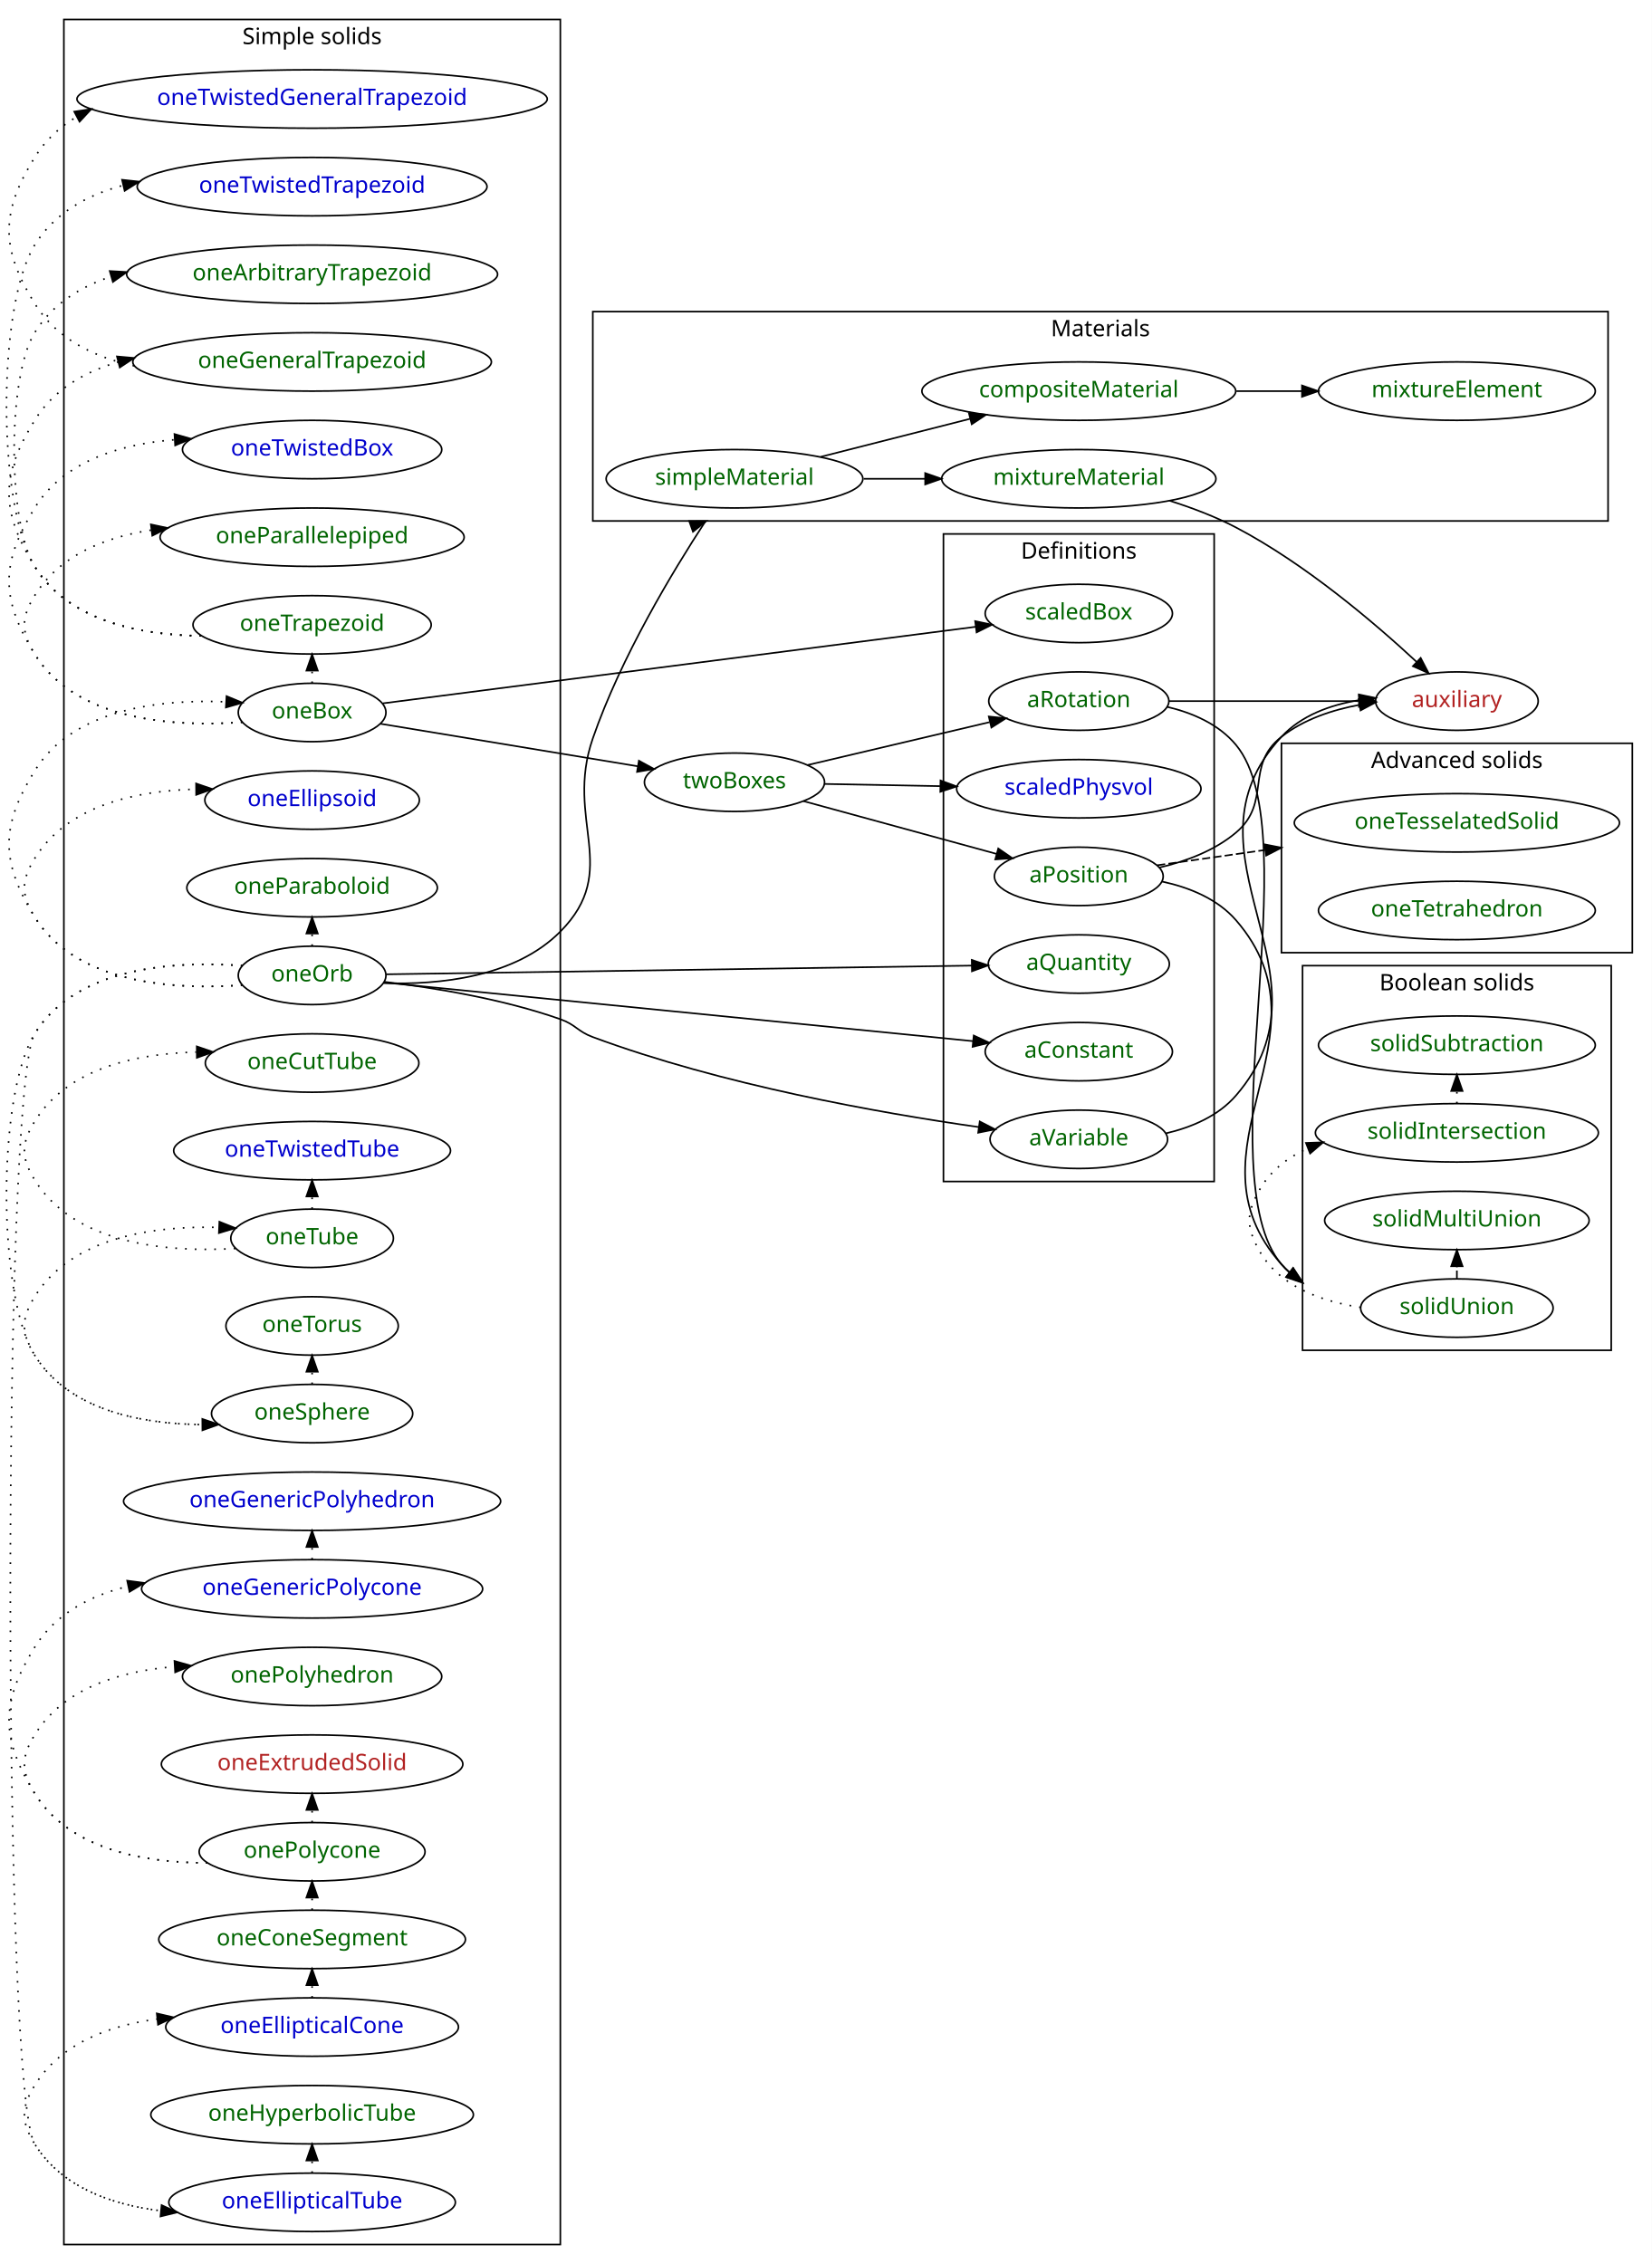
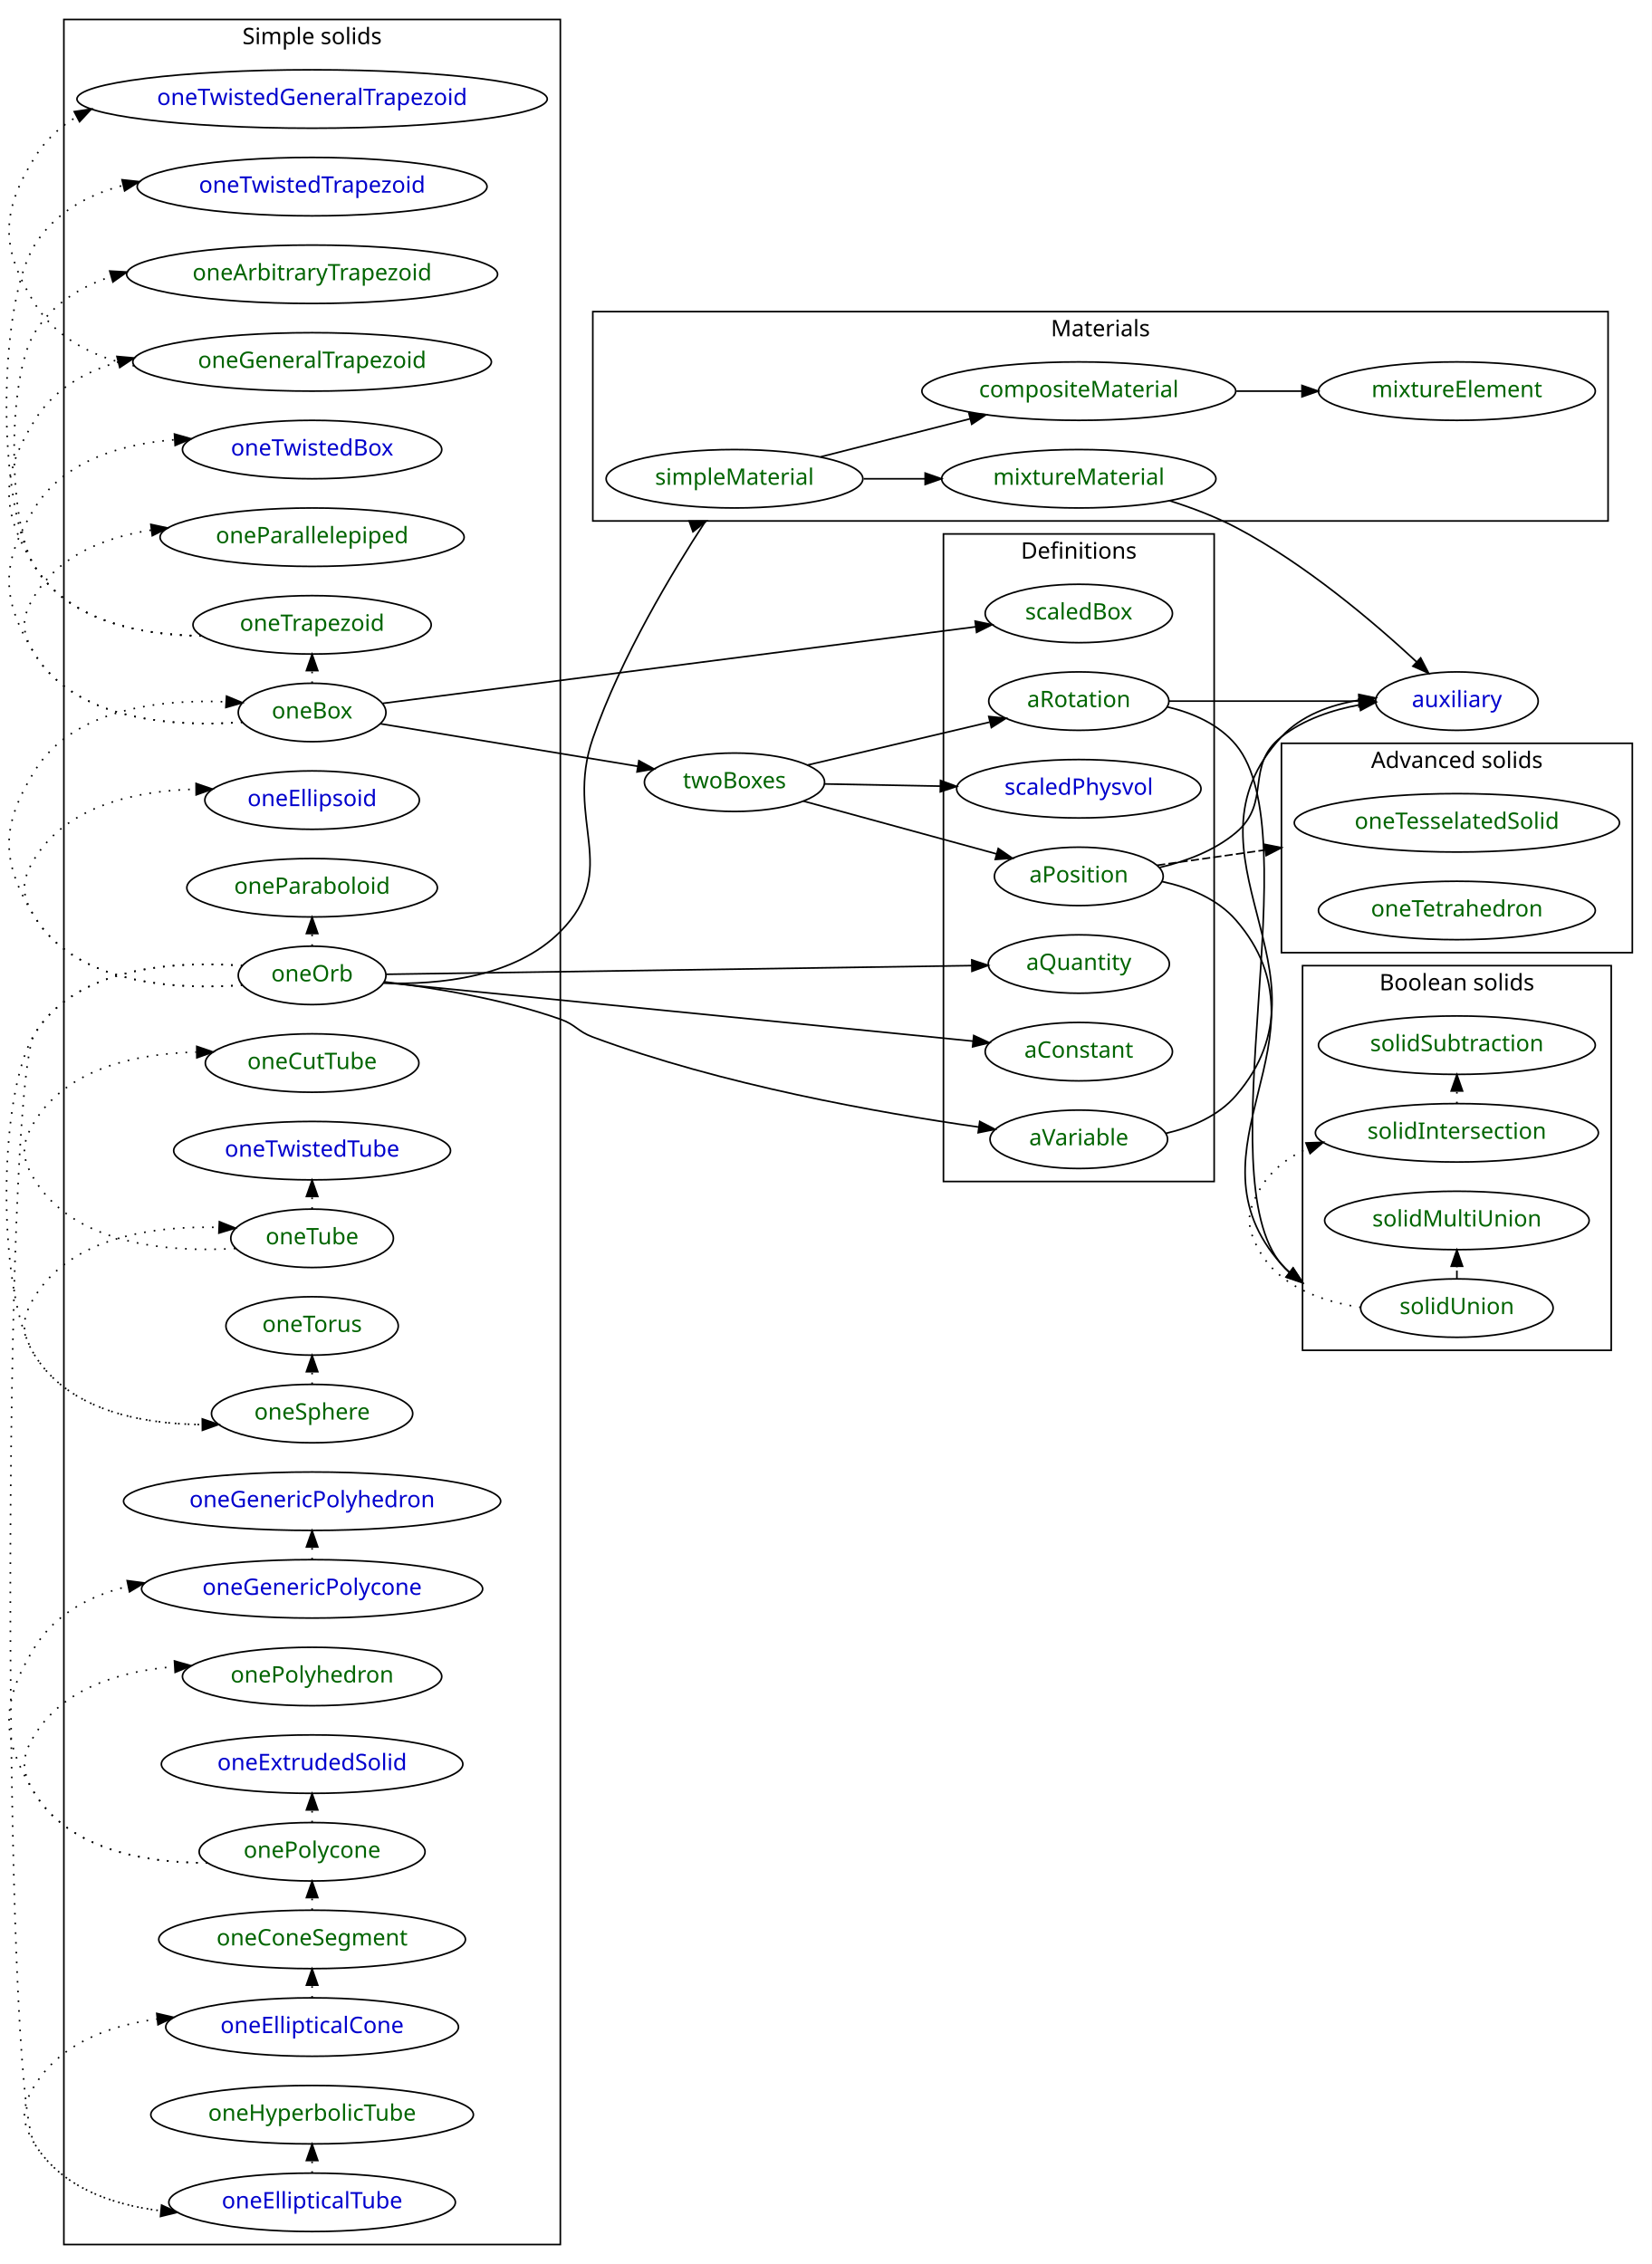
<svg xmlns="http://www.w3.org/2000/svg" preserveAspectRatio="xMinYMin meet" viewBox="0.00 0.00 1017.67 1395.00">
  <g id="graph0" class="graph" transform="scale(1 1) rotate(0) translate(4 1391)">
    <polygon fill="#ffffff" stroke="transparent" points="-4,4 -4,-1391 1013.674,-1391 1013.674,4 -4,4" />
    <g id="clust1" class="cluster">
      <polygon fill="none" stroke="#000000" points="577.257,-663 577.257,-1062 744.044,-1062 744.044,-663 577.257,-663" />
      <text text-anchor="middle" x="660.651" y="-1046.8" font-family="sans-serif" font-size="14.00" fill="#000000">Definitions</text>
    </g>
    <g id="clust3" class="cluster">
      <polygon fill="none" stroke="#000000" points="35.349,-8 35.349,-1379 341.223,-1379 341.223,-8 35.349,-8" />
      <text text-anchor="middle" x="188.286" y="-1363.8" font-family="sans-serif" font-size="14.00" fill="#000000">Simple solids</text>
    </g>
    <g id="clust5" class="cluster">
      <polygon fill="none" stroke="#000000" points="785.492,-804 785.492,-933 1001.674,-933 1001.674,-804 785.492,-804" />
      <text text-anchor="middle" x="893.583" y="-917.8" font-family="sans-serif" font-size="14.00" fill="#000000">Advanced solids</text>
    </g>
    <g id="clust7" class="cluster">
      <polygon fill="none" stroke="#000000" points="798.491,-559 798.491,-796 988.676,-796 988.676,-559 798.491,-559" />
      <text text-anchor="middle" x="893.583" y="-780.8" font-family="sans-serif" font-size="14.00" fill="#000000">Boolean solids</text>
    </g>
    <g id="clust9" class="cluster">
      <polygon fill="none" stroke="#000000" points="361.223,-1070 361.223,-1199 986.726,-1199 986.726,-1070 361.223,-1070" />
      <text text-anchor="middle" x="673.975" y="-1183.8" font-family="sans-serif" font-size="14.00" fill="#000000">Materials</text>
    </g>
    <g id="node1" class="node">
      <ellipse fill="none" stroke="#000000" cx="660.651" cy="-743" rx="57.69" ry="18" />
      <text text-anchor="middle" x="660.651" y="-739.3" font-family="sans-serif" font-size="14.00" fill="#006400">aConstant</text>
    </g>
    <g id="node2" class="node">
      <ellipse fill="none" stroke="#000000" cx="660.651" cy="-689" rx="54.691" ry="18" />
      <text text-anchor="middle" x="660.651" y="-685.3" font-family="sans-serif" font-size="14.00" fill="#006400">aVariable</text>
    </g>
    <g id="node44" class="node">
      <ellipse fill="none" stroke="#000000" cx="893.583" cy="-959" rx="50.091" ry="18" />
-       <text text-anchor="middle" x="893.583" y="-955.3" font-family="sans-serif" font-size="14.00" fill="#b22222">auxiliary</text>
+       <text text-anchor="middle" x="893.583" y="-955.3" font-family="sans-serif" font-size="14.00" fill="#0000cd">auxiliary</text>
    </g>
    <g id="edge46" class="edge">
      <path fill="none" stroke="#000000" d="M714.268,-692.657C730.352,-696.426 746.596,-703.386 757.492,-716 822.213,-790.924 718.149,-864.424 785.492,-937 797.742,-950.202 815.579,-956.673 833.245,-959.577" />
      <polygon fill="#000000" stroke="#000000" points="833.219,-963.102 843.582,-960.899 834.107,-956.159 833.219,-963.102" />
    </g>
    <g id="node3" class="node">
      <ellipse fill="none" stroke="#000000" cx="660.651" cy="-797" rx="55.79" ry="18" />
      <text text-anchor="middle" x="660.651" y="-793.3" font-family="sans-serif" font-size="14.00" fill="#006400">aQuantity</text>
    </g>
    <g id="node4" class="node">
      <ellipse fill="none" stroke="#000000" cx="660.651" cy="-851" rx="51.991" ry="18" />
      <text text-anchor="middle" x="660.651" y="-847.3" font-family="sans-serif" font-size="14.00" fill="#006400">aPosition</text>
    </g>
    <g id="node33" class="node">
      <ellipse fill="none" stroke="#000000" cx="893.583" cy="-884" rx="100.182" ry="18" />
      <text text-anchor="middle" x="893.583" y="-880.3" font-family="sans-serif" font-size="14.00" fill="#006400">oneTesselatedSolid</text>
    </g>
    <g id="edge40" class="edge">
      <path fill="none" stroke="#000000" stroke-dasharray="5,2" d="M708.914,-857.838C728.422,-860.601 751.87,-863.923 775.412,-867.259" />
      <polygon fill="#000000" stroke="#000000" points="775.104,-870.75 785.496,-868.687 776.086,-863.819 775.104,-870.75" />
    </g>
    <g id="node35" class="node">
      <ellipse fill="none" stroke="#000000" cx="893.583" cy="-585" rx="59.29" ry="18" />
      <text text-anchor="middle" x="893.583" y="-581.3" font-family="sans-serif" font-size="14.00" fill="#006400">solidUnion</text>
    </g>
    <g id="edge41" class="edge">
      <path fill="none" stroke="#000000" d="M711.957,-847.822C728.767,-844.181 746.048,-837.178 757.492,-824 819.81,-752.242 722.207,-682.906 785.492,-612 787.047,-610.258 788.695,-608.62 790.425,-607.081" />
      <polygon fill="#000000" stroke="#000000" points="792.654,-609.783 798.493,-600.943 788.415,-604.212 792.654,-609.783" />
    </g>
    <g id="edge39" class="edge">
      <path fill="none" stroke="#000000" d="M710.331,-856.452C726.796,-860.312 744.274,-866.871 757.492,-878 779.696,-896.694 762.638,-919.107 785.492,-937 799.169,-947.708 816.722,-953.589 833.689,-956.721" />
      <polygon fill="#000000" stroke="#000000" points="833.157,-960.18 843.577,-958.263 834.235,-953.264 833.157,-960.18" />
    </g>
    <g id="node5" class="node">
      <ellipse fill="none" stroke="#000000" cx="660.651" cy="-959" rx="55.491" ry="18" />
      <text text-anchor="middle" x="660.651" y="-955.3" font-family="sans-serif" font-size="14.00" fill="#006400">aRotation</text>
    </g>
    <g id="edge42" class="edge">
      <path fill="none" stroke="#000000" d="M715.064,-955.471C731,-951.688 746.954,-944.688 757.492,-932 803.1,-877.087 739.144,-666.29 785.492,-612 787.032,-610.197 788.672,-608.504 790.399,-606.915" />
      <polygon fill="#000000" stroke="#000000" points="792.762,-609.511 798.492,-600.6 788.455,-603.993 792.762,-609.511" />
    </g>
    <g id="edge38" class="edge">
      <path fill="none" stroke="#000000" d="M716.148,-959C751.298,-959 796.766,-959 832.875,-959" />
      <polygon fill="#000000" stroke="#000000" points="833.276,-962.5 843.276,-959 833.276,-955.5 833.276,-962.5" />
    </g>
    <g id="node6" class="node">
      <ellipse fill="none" stroke="#000000" cx="660.651" cy="-1013" rx="57.69" ry="18" />
      <text text-anchor="middle" x="660.651" y="-1009.3" font-family="sans-serif" font-size="14.00" fill="#006400">scaledBox</text>
    </g>
    <g id="node7" class="node">
      <ellipse fill="none" stroke="#000000" cx="660.651" cy="-905" rx="75.287" ry="18" />
      <text text-anchor="middle" x="660.651" y="-901.3" font-family="sans-serif" font-size="14.00" fill="#0000cd">scaledPhysvol</text>
    </g>
    <g id="node8" class="node">
      <ellipse fill="none" stroke="#000000" cx="188.286" cy="-790" rx="45.492" ry="18" />
      <text text-anchor="middle" x="188.286" y="-786.3" font-family="sans-serif" font-size="14.00" fill="#006400">oneOrb</text>
    </g>
    <g id="edge26" class="edge">
      <path fill="none" stroke="#000000" d="M232.725,-785.578C316.461,-777.247 497.937,-759.19 595.489,-749.484" />
      <polygon fill="#000000" stroke="#000000" points="595.919,-752.958 605.523,-748.485 595.225,-745.993 595.919,-752.958" />
    </g>
    <g id="edge27" class="edge">
      <path fill="none" stroke="#000000" d="M232.772,-786.041C263.826,-782.345 305.876,-775.456 341.223,-763 350.791,-759.628 351.712,-755.527 361.223,-752 440.724,-722.519 537.489,-705.309 599.084,-696.53" />
      <polygon fill="#000000" stroke="#000000" points="599.615,-699.99 609.035,-695.141 598.648,-693.057 599.615,-699.99" />
    </g>
    <g id="edge28" class="edge">
      <path fill="none" stroke="#000000" d="M234.008,-790.678C318.089,-791.924 497.528,-794.583 594.757,-796.024" />
      <polygon fill="#000000" stroke="#000000" points="594.712,-799.523 604.763,-796.172 594.816,-792.524 594.712,-799.523" />
    </g>
    <g id="node9" class="node">
      <ellipse fill="none" stroke="#000000" cx="188.286" cy="-520" rx="61.99" ry="18" />
      <text text-anchor="middle" x="188.286" y="-516.3" font-family="sans-serif" font-size="14.00" fill="#006400">oneSphere</text>
    </g>
    <g id="edge1" class="edge">
      <path fill="none" stroke="#000000" stroke-dasharray="1,5" d="M145.353,-795.995C103.632,-799.043 42.94,-795.406 17.349,-754 -5.783,-716.571 -5.783,-593.429 17.349,-556 38.206,-522.253 82.379,-513.595 120.595,-513.197" />
      <polygon fill="#000000" stroke="#000000" points="120.65,-516.697 130.677,-513.276 120.705,-509.697 120.65,-516.697" />
    </g>
    <g id="node10" class="node">
      <ellipse fill="none" stroke="#000000" cx="188.286" cy="-952" rx="45.492" ry="18" />
      <text text-anchor="middle" x="188.286" y="-948.3" font-family="sans-serif" font-size="14.00" fill="#006400">oneBox</text>
    </g>
    <g id="edge6" class="edge">
      <path fill="none" stroke="#000000" stroke-dasharray="1,5" d="M145.353,-784.005C103.632,-780.957 42.94,-784.594 17.349,-826 -3.68,-860.026 -3.68,-881.974 17.349,-916 40.94,-954.171 94.363,-960.245 135.254,-958.572" />
      <polygon fill="#000000" stroke="#000000" points="135.57,-962.06 145.353,-957.995 135.17,-955.071 135.57,-962.06" />
    </g>
    <g id="node12" class="node">
      <ellipse fill="none" stroke="#000000" cx="188.286" cy="-898" rx="66.089" ry="18" />
      <text text-anchor="middle" x="188.286" y="-894.3" font-family="sans-serif" font-size="14.00" fill="#0000cd">oneEllipsoid</text>
    </g>
    <g id="edge14" class="edge">
      <path fill="none" stroke="#000000" stroke-dasharray="1,5" d="M145.353,-784.005C103.632,-780.957 42.94,-784.594 17.349,-826 8.937,-839.61 8.937,-848.39 17.349,-862 37.461,-894.542 79.255,-903.755 116.481,-904.729" />
      <polygon fill="#000000" stroke="#000000" points="116.815,-908.231 126.838,-904.797 116.861,-901.231 116.815,-908.231" />
    </g>
    <g id="node13" class="node">
      <ellipse fill="none" stroke="#000000" cx="188.286" cy="-34" rx="88.284" ry="18" />
      <text text-anchor="middle" x="188.286" y="-30.3" font-family="sans-serif" font-size="14.00" fill="#0000cd">oneEllipticalTube</text>
    </g>
    <g id="edge16" class="edge">
      <path fill="none" stroke="#000000" stroke-dasharray="1,5" d="M145.353,-795.995C103.632,-799.043 42.94,-795.406 17.349,-754 -2.629,-721.675 -2.629,-102.325 17.349,-70 33.678,-43.578 64.301,-32.536 95.166,-28.796" />
      <polygon fill="#000000" stroke="#000000" points="95.562,-32.274 105.178,-27.828 94.888,-25.306 95.562,-32.274" />
    </g>
    <g id="node16" class="node">
      <ellipse fill="none" stroke="#000000" cx="188.286" cy="-844" rx="77.187" ry="18" />
      <text text-anchor="middle" x="188.286" y="-840.3" font-family="sans-serif" font-size="14.00" fill="#006400">oneParaboloid</text>
    </g>
    <g id="edge15" class="edge">
      <path fill="none" stroke="#000000" stroke-dasharray="1,5" d="M188.286,-808.141C188.286,-810.623 188.286,-813.105 188.286,-815.587" />
      <polygon fill="#000000" stroke="#000000" points="184.786,-815.79 188.286,-825.79 191.786,-815.79 184.786,-815.79" />
    </g>
    <g id="node39" class="node">
      <ellipse fill="none" stroke="#000000" cx="448.516" cy="-1096" rx="79.087" ry="18" />
      <text text-anchor="middle" x="448.516" y="-1092.3" font-family="sans-serif" font-size="14.00" fill="#006400">simpleMaterial</text>
    </g>
    <g id="edge25" class="edge">
      <path fill="none" stroke="#000000" d="M232.324,-785.222C266.714,-784.102 313.218,-788.763 341.223,-817 378.99,-855.078 343.694,-885.315 361.223,-936 378.544,-986.082 410.56,-1039.11 430.632,-1069.798" />
      <polygon fill="#000000" stroke="#000000" points="420.606,-1069.949 431.202,-1070 422.95,-1063.353 420.606,-1069.949" />
    </g>
    <g id="node11" class="node">
      <ellipse fill="none" stroke="#000000" cx="188.286" cy="-628" rx="50.091" ry="18" />
      <text text-anchor="middle" x="188.286" y="-624.3" font-family="sans-serif" font-size="14.00" fill="#006400">oneTube</text>
    </g>
    <g id="edge2" class="edge">
      <path fill="none" stroke="#000000" stroke-dasharray="1,5" d="M130.677,-513.276C90.46,-512.247 40.069,-519.238 17.349,-556 8.937,-569.61 8.937,-578.39 17.349,-592 40.132,-628.863 90.737,-635.791 131.007,-634.716" />
      <polygon fill="#000000" stroke="#000000" points="131.16,-638.212 141,-634.283 130.858,-631.219 131.16,-638.212" />
    </g>
    <g id="node22" class="node">
      <ellipse fill="none" stroke="#000000" cx="188.286" cy="-574" rx="53.091" ry="18" />
      <text text-anchor="middle" x="188.286" y="-570.3" font-family="sans-serif" font-size="14.00" fill="#006400">oneTorus</text>
    </g>
    <g id="edge5" class="edge">
      <path fill="none" stroke="#000000" stroke-dasharray="1,5" d="M188.286,-538.141C188.286,-540.623 188.286,-543.105 188.286,-545.587" />
      <polygon fill="#000000" stroke="#000000" points="184.786,-545.79 188.286,-555.79 191.786,-545.79 184.786,-545.79" />
    </g>
    <g id="edge33" class="edge">
      <path fill="none" stroke="#000000" d="M231.879,-957.629C315.702,-968.454 499.669,-992.211 597.139,-1004.798" />
      <polygon fill="#000000" stroke="#000000" points="596.788,-1008.282 607.154,-1006.091 597.684,-1001.34 596.788,-1008.282" />
    </g>
    <g id="node17" class="node">
      <ellipse fill="none" stroke="#000000" cx="188.286" cy="-1060" rx="93.683" ry="18" />
      <text text-anchor="middle" x="188.286" y="-1056.3" font-family="sans-serif" font-size="14.00" fill="#006400">oneParallelepiped</text>
    </g>
    <g id="edge7" class="edge">
      <path fill="none" stroke="#000000" stroke-dasharray="1,5" d="M145.353,-946.005C103.632,-942.957 42.94,-946.594 17.349,-988 8.937,-1001.61 8.937,-1010.39 17.349,-1024 32.61,-1048.693 60.355,-1059.953 89.115,-1064.374" />
      <polygon fill="#000000" stroke="#000000" points="88.951,-1067.881 99.311,-1065.664 89.829,-1060.937 88.951,-1067.881" />
    </g>
    <g id="node23" class="node">
      <ellipse fill="none" stroke="#000000" cx="188.286" cy="-1006" rx="73.387" ry="18" />
      <text text-anchor="middle" x="188.286" y="-1002.3" font-family="sans-serif" font-size="14.00" fill="#006400">oneTrapezoid</text>
    </g>
    <g id="edge9" class="edge">
      <path fill="none" stroke="#000000" stroke-dasharray="1,5" d="M188.286,-970.141C188.286,-972.623 188.286,-975.105 188.286,-977.587" />
      <polygon fill="#000000" stroke="#000000" points="184.786,-977.79 188.286,-987.79 191.786,-977.79 184.786,-977.79" />
    </g>
    <g id="node27" class="node">
      <ellipse fill="none" stroke="#000000" cx="188.286" cy="-1114" rx="79.886" ry="18" />
      <text text-anchor="middle" x="188.286" y="-1110.3" font-family="sans-serif" font-size="14.00" fill="#0000cd">oneTwistedBox</text>
    </g>
    <g id="edge8" class="edge">
      <path fill="none" stroke="#000000" stroke-dasharray="1,5" d="M145.353,-946.005C103.632,-942.957 42.94,-946.594 17.349,-988 -3.68,-1022.026 -3.68,-1043.974 17.349,-1078 35.122,-1106.757 69.826,-1117.296 103.347,-1120.031" />
      <polygon fill="#000000" stroke="#000000" points="103.504,-1123.546 113.692,-1120.64 103.916,-1116.558 103.504,-1123.546" />
    </g>
    <g id="node43" class="node">
      <ellipse fill="none" stroke="#000000" cx="448.516" cy="-909" rx="55.491" ry="18" />
      <text text-anchor="middle" x="448.516" y="-905.3" font-family="sans-serif" font-size="14.00" fill="#006400">twoBoxes</text>
    </g>
    <g id="edge34" class="edge">
      <path fill="none" stroke="#000000" d="M230.386,-945.043C273.361,-937.942 340.451,-926.857 388.882,-918.854" />
      <polygon fill="#000000" stroke="#000000" points="389.623,-922.279 398.918,-917.196 388.481,-915.373 389.623,-922.279" />
    </g>
    <g id="node26" class="node">
      <ellipse fill="none" stroke="#000000" cx="188.286" cy="-736" rx="65.789" ry="18" />
      <text text-anchor="middle" x="188.286" y="-732.3" font-family="sans-serif" font-size="14.00" fill="#006400">oneCutTube</text>
    </g>
    <g id="edge3" class="edge">
      <path fill="none" stroke="#000000" stroke-dasharray="1,5" d="M141,-621.717C99.514,-619.25 42.063,-624.013 17.349,-664 8.937,-677.61 8.937,-686.39 17.349,-700 37.534,-732.66 79.558,-741.822 116.885,-742.739" />
      <polygon fill="#000000" stroke="#000000" points="117.249,-746.241 127.267,-742.792 117.285,-739.241 117.249,-746.241" />
    </g>
    <g id="node30" class="node">
      <ellipse fill="none" stroke="#000000" cx="188.286" cy="-682" rx="85.285" ry="18" />
      <text text-anchor="middle" x="188.286" y="-678.3" font-family="sans-serif" font-size="14.00" fill="#0000cd">oneTwistedTube</text>
    </g>
    <g id="edge4" class="edge">
      <path fill="none" stroke="#000000" stroke-dasharray="1,5" d="M188.286,-646.141C188.286,-648.623 188.286,-651.105 188.286,-653.587" />
      <polygon fill="#000000" stroke="#000000" points="184.786,-653.79 188.286,-663.79 191.786,-653.79 184.786,-653.79" />
    </g>
    <g id="node14" class="node">
      <ellipse fill="none" stroke="#000000" cx="188.286" cy="-142" rx="90.184" ry="18" />
      <text text-anchor="middle" x="188.286" y="-138.3" font-family="sans-serif" font-size="14.00" fill="#0000cd">oneEllipticalCone</text>
    </g>
    <g id="edge18" class="edge">
      <path fill="none" stroke="#000000" stroke-dasharray="1,5" d="M105.178,-27.828C71.096,-30.326 35.446,-40.719 17.349,-70 8.937,-83.61 8.937,-92.39 17.349,-106 33.25,-131.728 62.702,-142.874 92.736,-146.895" />
      <polygon fill="#000000" stroke="#000000" points="92.606,-150.401 102.924,-147.996 93.358,-143.441 92.606,-150.401" />
    </g>
    <g id="node25" class="node">
      <ellipse fill="none" stroke="#000000" cx="188.286" cy="-88" rx="99.382" ry="18" />
      <text text-anchor="middle" x="188.286" y="-84.3" font-family="sans-serif" font-size="14.00" fill="#006400">oneHyperbolicTube</text>
    </g>
    <g id="edge17" class="edge">
      <path fill="none" stroke="#000000" stroke-dasharray="1,5" d="M188.286,-52.141C188.286,-54.623 188.286,-57.105 188.286,-59.587" />
      <polygon fill="#000000" stroke="#000000" points="184.786,-59.79 188.286,-69.79 191.786,-59.79 184.786,-59.79" />
    </g>
    <g id="node15" class="node">
      <ellipse fill="none" stroke="#000000" cx="188.286" cy="-196" rx="94.484" ry="18" />
      <text text-anchor="middle" x="188.286" y="-192.3" font-family="sans-serif" font-size="14.00" fill="#006400">oneConeSegment</text>
    </g>
    <g id="edge19" class="edge">
      <path fill="none" stroke="#000000" stroke-dasharray="1,5" d="M188.286,-160.141C188.286,-162.623 188.286,-165.105 188.286,-167.587" />
      <polygon fill="#000000" stroke="#000000" points="184.786,-167.79 188.286,-177.79 191.786,-167.79 184.786,-167.79" />
    </g>
    <g id="node18" class="node">
      <ellipse fill="none" stroke="#000000" cx="188.286" cy="-250" rx="69.588" ry="18" />
      <text text-anchor="middle" x="188.286" y="-246.3" font-family="sans-serif" font-size="14.00" fill="#006400">onePolycone</text>
    </g>
    <g id="edge20" class="edge">
      <path fill="none" stroke="#000000" stroke-dasharray="1,5" d="M188.286,-214.141C188.286,-216.623 188.286,-219.105 188.286,-221.587" />
      <polygon fill="#000000" stroke="#000000" points="184.786,-221.79 188.286,-231.79 191.786,-221.79 184.786,-221.79" />
    </g>
    <g id="node19" class="node">
      <ellipse fill="none" stroke="#000000" cx="188.286" cy="-412" rx="105.082" ry="18" />
      <text text-anchor="middle" x="188.286" y="-408.3" font-family="sans-serif" font-size="14.00" fill="#0000cd">oneGenericPolycone</text>
    </g>
    <g id="edge21" class="edge">
      <path fill="none" stroke="#000000" stroke-dasharray="1,5" d="M123.814,-243.182C84.89,-243.126 38.794,-251.301 17.349,-286 -3.68,-320.026 -3.68,-341.974 17.349,-376 30.101,-396.634 51.57,-407.888 75.065,-413.61" />
      <polygon fill="#000000" stroke="#000000" points="74.368,-417.04 84.874,-415.67 75.806,-410.19 74.368,-417.04" />
    </g>
    <g id="node20" class="node">
      <ellipse fill="none" stroke="#000000" cx="188.286" cy="-358" rx="79.886" ry="18" />
      <text text-anchor="middle" x="188.286" y="-354.3" font-family="sans-serif" font-size="14.00" fill="#006400">onePolyhedron</text>
    </g>
    <g id="edge23" class="edge">
      <path fill="none" stroke="#000000" stroke-dasharray="1,5" d="M123.814,-243.182C84.89,-243.126 38.794,-251.301 17.349,-286 8.937,-299.61 8.937,-308.39 17.349,-322 35.122,-350.757 69.826,-361.296 103.347,-364.031" />
      <polygon fill="#000000" stroke="#000000" points="103.504,-367.546 113.692,-364.64 103.916,-360.558 103.504,-367.546" />
    </g>
    <g id="node31" class="node">
      <ellipse fill="none" stroke="#000000" cx="188.286" cy="-304" rx="92.883" ry="18" />
-       <text text-anchor="middle" x="188.286" y="-300.3" font-family="sans-serif" font-size="14.00" fill="#b22222">oneExtrudedSolid</text>
+       <text text-anchor="middle" x="188.286" y="-300.3" font-family="sans-serif" font-size="14.00" fill="#0000cd">oneExtrudedSolid</text>
    </g>
    <g id="edge24" class="edge">
      <path fill="none" stroke="#000000" stroke-dasharray="1,5" d="M188.286,-268.141C188.286,-270.623 188.286,-273.105 188.286,-275.587" />
      <polygon fill="#000000" stroke="#000000" points="184.786,-275.79 188.286,-285.79 191.786,-275.79 184.786,-275.79" />
    </g>
    <g id="node21" class="node">
      <ellipse fill="none" stroke="#000000" cx="188.286" cy="-466" rx="116.18" ry="18" />
      <text text-anchor="middle" x="188.286" y="-462.3" font-family="sans-serif" font-size="14.00" fill="#0000cd">oneGenericPolyhedron</text>
    </g>
    <g id="edge22" class="edge">
      <path fill="none" stroke="#000000" stroke-dasharray="1,5" d="M188.286,-430.141C188.286,-432.623 188.286,-435.105 188.286,-437.587" />
      <polygon fill="#000000" stroke="#000000" points="184.786,-437.79 188.286,-447.79 191.786,-437.79 184.786,-437.79" />
    </g>
    <g id="node24" class="node">
      <ellipse fill="none" stroke="#000000" cx="188.286" cy="-1168" rx="110.48" ry="18" />
      <text text-anchor="middle" x="188.286" y="-1164.3" font-family="sans-serif" font-size="14.00" fill="#006400">oneGeneralTrapezoid</text>
    </g>
    <g id="edge12" class="edge">
      <path fill="none" stroke="#000000" stroke-dasharray="1,5" d="M119.884,-999.205C81.833,-999.703 38.077,-1008.462 17.349,-1042 -3.68,-1076.026 -3.68,-1097.974 17.349,-1132 28.963,-1150.792 47.808,-1161.805 68.829,-1167.944" />
      <polygon fill="#000000" stroke="#000000" points="68.067,-1171.361 78.621,-1170.431 69.791,-1164.577 68.067,-1171.361" />
    </g>
    <g id="node28" class="node">
      <ellipse fill="none" stroke="#000000" cx="188.286" cy="-1276" rx="107.781" ry="18" />
      <text text-anchor="middle" x="188.286" y="-1272.3" font-family="sans-serif" font-size="14.00" fill="#0000cd">oneTwistedTrapezoid</text>
    </g>
    <g id="edge10" class="edge">
      <path fill="none" stroke="#000000" stroke-dasharray="1,5" d="M119.884,-999.205C81.833,-999.703 38.077,-1008.462 17.349,-1042 -5.783,-1079.429 -5.783,-1202.571 17.349,-1240 29.502,-1259.664 49.571,-1270.809 71.765,-1276.766" />
      <polygon fill="#000000" stroke="#000000" points="71.207,-1280.229 81.739,-1279.081 72.789,-1273.411 71.207,-1280.229" />
    </g>
    <g id="node32" class="node">
      <ellipse fill="none" stroke="#000000" cx="188.286" cy="-1222" rx="114.28" ry="18" />
      <text text-anchor="middle" x="188.286" y="-1218.3" font-family="sans-serif" font-size="14.00" fill="#006400">oneArbitraryTrapezoid</text>
    </g>
    <g id="edge11" class="edge">
      <path fill="none" stroke="#000000" stroke-dasharray="1,5" d="M119.884,-999.205C81.833,-999.703 38.077,-1008.462 17.349,-1042 .526,-1069.221 .526,-1158.779 17.349,-1186 28.174,-1203.514 45.279,-1214.271 64.572,-1220.623" />
      <polygon fill="#000000" stroke="#000000" points="63.623,-1223.992 74.201,-1223.397 65.561,-1217.265 63.623,-1223.992" />
    </g>
    <g id="node29" class="node">
      <ellipse fill="none" stroke="#000000" cx="188.286" cy="-1330" rx="144.874" ry="18" />
      <text text-anchor="middle" x="188.286" y="-1326.3" font-family="sans-serif" font-size="14.00" fill="#0000cd">oneTwistedGeneralTrapezoid</text>
    </g>
    <g id="edge13" class="edge">
      <path fill="none" stroke="#000000" stroke-dasharray="1,5" d="M78.621,-1165.569C53.75,-1171.004 30.742,-1182.33 17.349,-1204 -3.68,-1238.026 -3.68,-1259.974 17.349,-1294 23.951,-1304.682 32.889,-1312.85 43.235,-1319.039" />
      <polygon fill="#000000" stroke="#000000" points="41.758,-1322.217 52.236,-1323.783 45.022,-1316.024 41.758,-1322.217" />
    </g>
    <g id="node34" class="node">
      <ellipse fill="none" stroke="#000000" cx="893.583" cy="-830" rx="85.285" ry="18" />
      <text text-anchor="middle" x="893.583" y="-826.3" font-family="sans-serif" font-size="14.00" fill="#006400">oneTetrahedron</text>
    </g>
    <g id="node36" class="node">
      <ellipse fill="none" stroke="#000000" cx="893.583" cy="-693" rx="87.185" ry="18" />
      <text text-anchor="middle" x="893.583" y="-689.3" font-family="sans-serif" font-size="14.00" fill="#006400">solidIntersection</text>
    </g>
    <g id="edge43" class="edge">
      <path fill="none" stroke="#000000" stroke-dasharray="1,5" d="M834.352,-585.433C809.544,-589.164 783.67,-598.694 771.492,-621 763.825,-635.043 763.825,-642.957 771.492,-657 778.224,-669.33 789.141,-677.757 801.75,-683.458" />
      <polygon fill="#000000" stroke="#000000" points="800.606,-686.768 811.194,-687.144 803.151,-680.247 800.606,-686.768" />
    </g>
    <g id="node38" class="node">
      <ellipse fill="none" stroke="#000000" cx="893.583" cy="-639" rx="81.486" ry="18" />
      <text text-anchor="middle" x="893.583" y="-635.3" font-family="sans-serif" font-size="14.00" fill="#006400">solidMultiUnion</text>
    </g>
    <g id="edge45" class="edge">
      <path fill="none" stroke="#000000" stroke-dasharray="5,2" d="M893.583,-603.141C893.583,-605.623 893.583,-608.105 893.583,-610.587" />
      <polygon fill="#000000" stroke="#000000" points="890.083,-610.79 893.583,-620.79 897.083,-610.79 890.083,-610.79" />
    </g>
    <g id="node37" class="node">
      <ellipse fill="none" stroke="#000000" cx="893.583" cy="-747" rx="85.285" ry="18" />
      <text text-anchor="middle" x="893.583" y="-743.3" font-family="sans-serif" font-size="14.00" fill="#006400">solidSubtraction</text>
    </g>
    <g id="edge44" class="edge">
      <path fill="none" stroke="#000000" stroke-dasharray="1,5" d="M893.583,-711.141C893.583,-713.623 893.583,-716.105 893.583,-718.587" />
      <polygon fill="#000000" stroke="#000000" points="890.083,-718.79 893.583,-728.79 897.083,-718.79 890.083,-718.79" />
    </g>
    <g id="node40" class="node">
      <ellipse fill="none" stroke="#000000" cx="660.651" cy="-1150" rx="96.683" ry="18" />
      <text text-anchor="middle" x="660.651" y="-1146.3" font-family="sans-serif" font-size="14.00" fill="#006400">compositeMaterial</text>
    </g>
    <g id="edge29" class="edge">
      <path fill="none" stroke="#000000" d="M501.5,-1109.487C529.394,-1116.588 563.889,-1125.369 593.626,-1132.938" />
      <polygon fill="#000000" stroke="#000000" points="592.957,-1136.38 603.512,-1135.455 594.684,-1129.596 592.957,-1136.38" />
    </g>
    <g id="node42" class="node">
      <ellipse fill="none" stroke="#000000" cx="660.651" cy="-1096" rx="84.485" ry="18" />
      <text text-anchor="middle" x="660.651" y="-1092.3" font-family="sans-serif" font-size="14.00" fill="#006400">mixtureMaterial</text>
    </g>
    <g id="edge31" class="edge">
      <path fill="none" stroke="#000000" d="M528.111,-1096C540.449,-1096 553.298,-1096 565.929,-1096" />
      <polygon fill="#000000" stroke="#000000" points="565.999,-1099.5 575.999,-1096 565.999,-1092.5 565.999,-1099.5" />
    </g>
    <g id="node41" class="node">
      <ellipse fill="none" stroke="#000000" cx="893.583" cy="-1150" rx="85.285" ry="18" />
      <text text-anchor="middle" x="893.583" y="-1146.3" font-family="sans-serif" font-size="14.00" fill="#006400">mixtureElement</text>
    </g>
    <g id="edge30" class="edge">
      <path fill="none" stroke="#000000" d="M757.748,-1150C771.078,-1150 784.756,-1150 798.057,-1150" />
      <polygon fill="#000000" stroke="#000000" points="798.143,-1153.5 808.143,-1150 798.143,-1146.5 798.143,-1153.5" />
    </g>
    <g id="edge32" class="edge">
      <path fill="none" stroke="#000000" d="M716.592,-1082.478C730.361,-1078.129 744.791,-1072.667 757.492,-1066 800.18,-1043.594 842.803,-1007.257 868.683,-983.244" />
      <polygon fill="#000000" stroke="#000000" points="871.27,-985.616 876.159,-976.217 866.476,-980.516 871.27,-985.616" />
    </g>
    <g id="edge36" class="edge">
      <path fill="none" stroke="#000000" d="M490.935,-897.402C525.196,-888.035 573.517,-874.823 609.842,-864.892" />
      <polygon fill="#000000" stroke="#000000" points="611.024,-868.197 619.747,-862.183 609.178,-861.445 611.024,-868.197" />
    </g>
    <g id="edge37" class="edge">
      <path fill="none" stroke="#000000" d="M493.505,-919.604C526.27,-927.327 570.832,-937.83 605.704,-946.049" />
      <polygon fill="#000000" stroke="#000000" points="605.191,-949.524 615.727,-948.412 606.797,-942.711 605.191,-949.524" />
    </g>
    <g id="edge35" class="edge">
      <path fill="none" stroke="#000000" d="M503.698,-907.96C525.504,-907.548 551.07,-907.066 575.163,-906.612" />
      <polygon fill="#000000" stroke="#000000" points="575.451,-910.107 585.383,-906.419 575.319,-903.109 575.451,-910.107" />
    </g>
  </g>
</svg>
